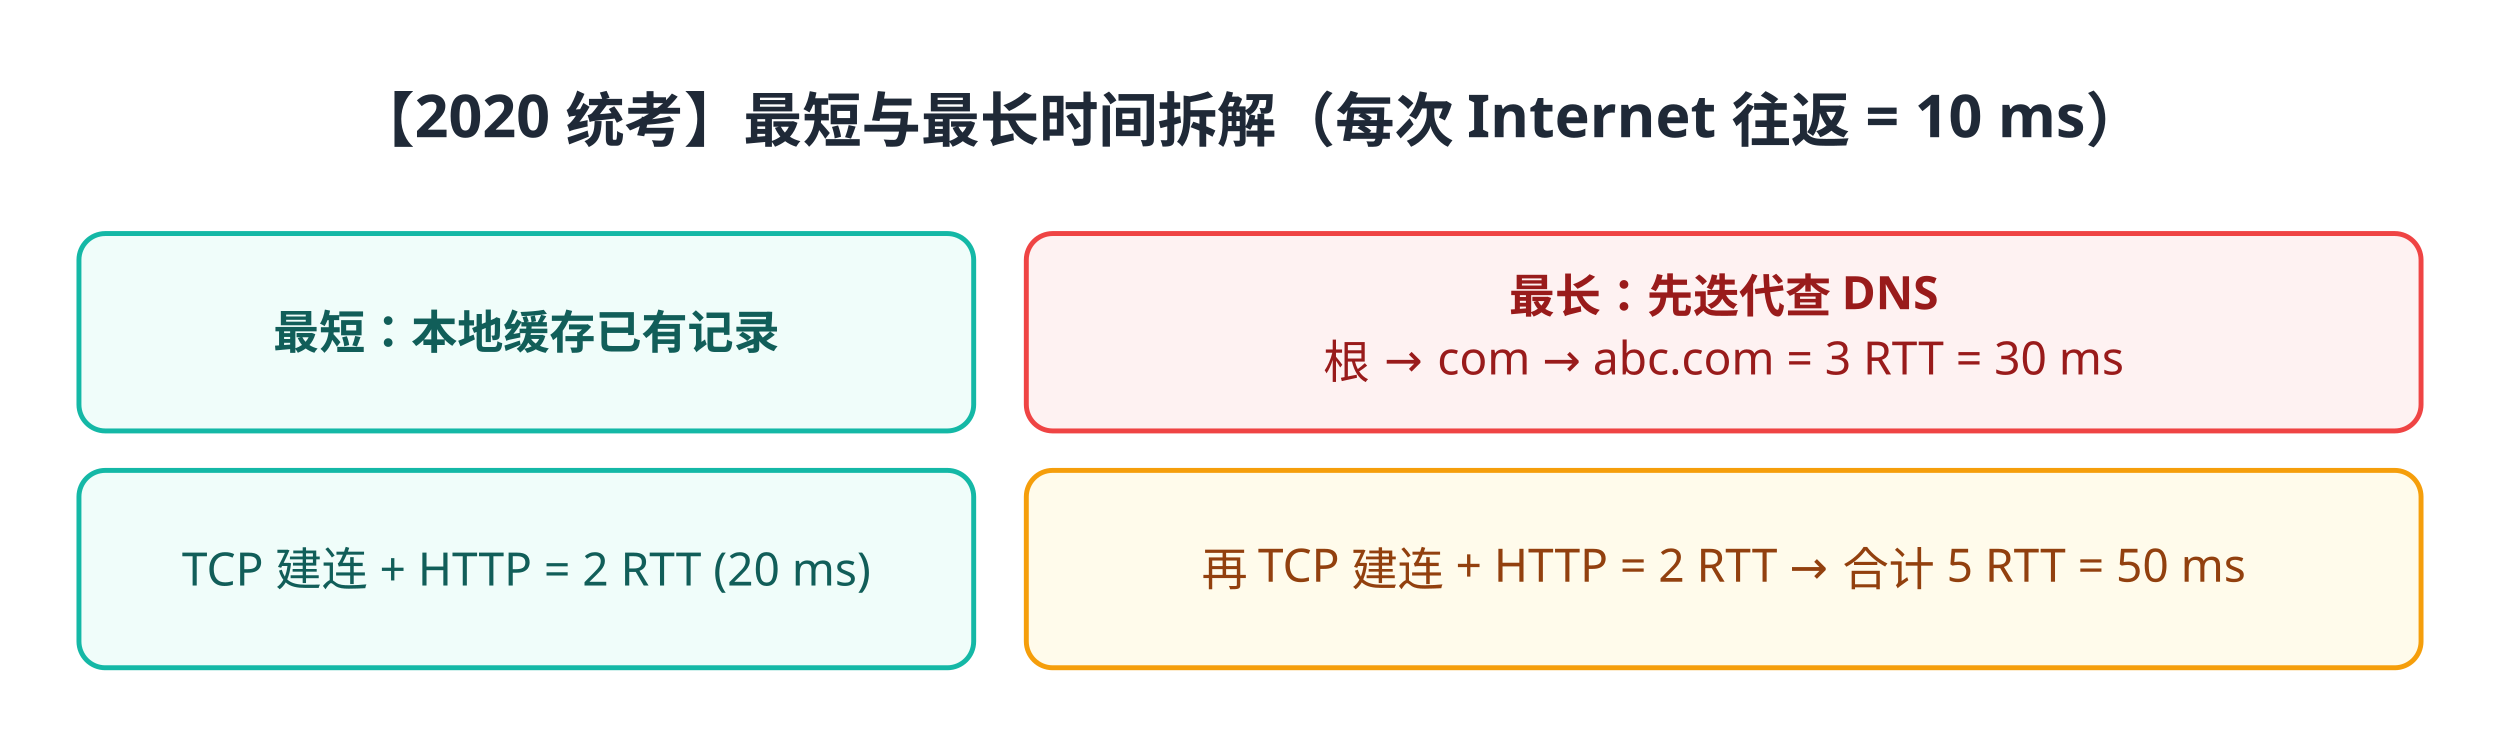
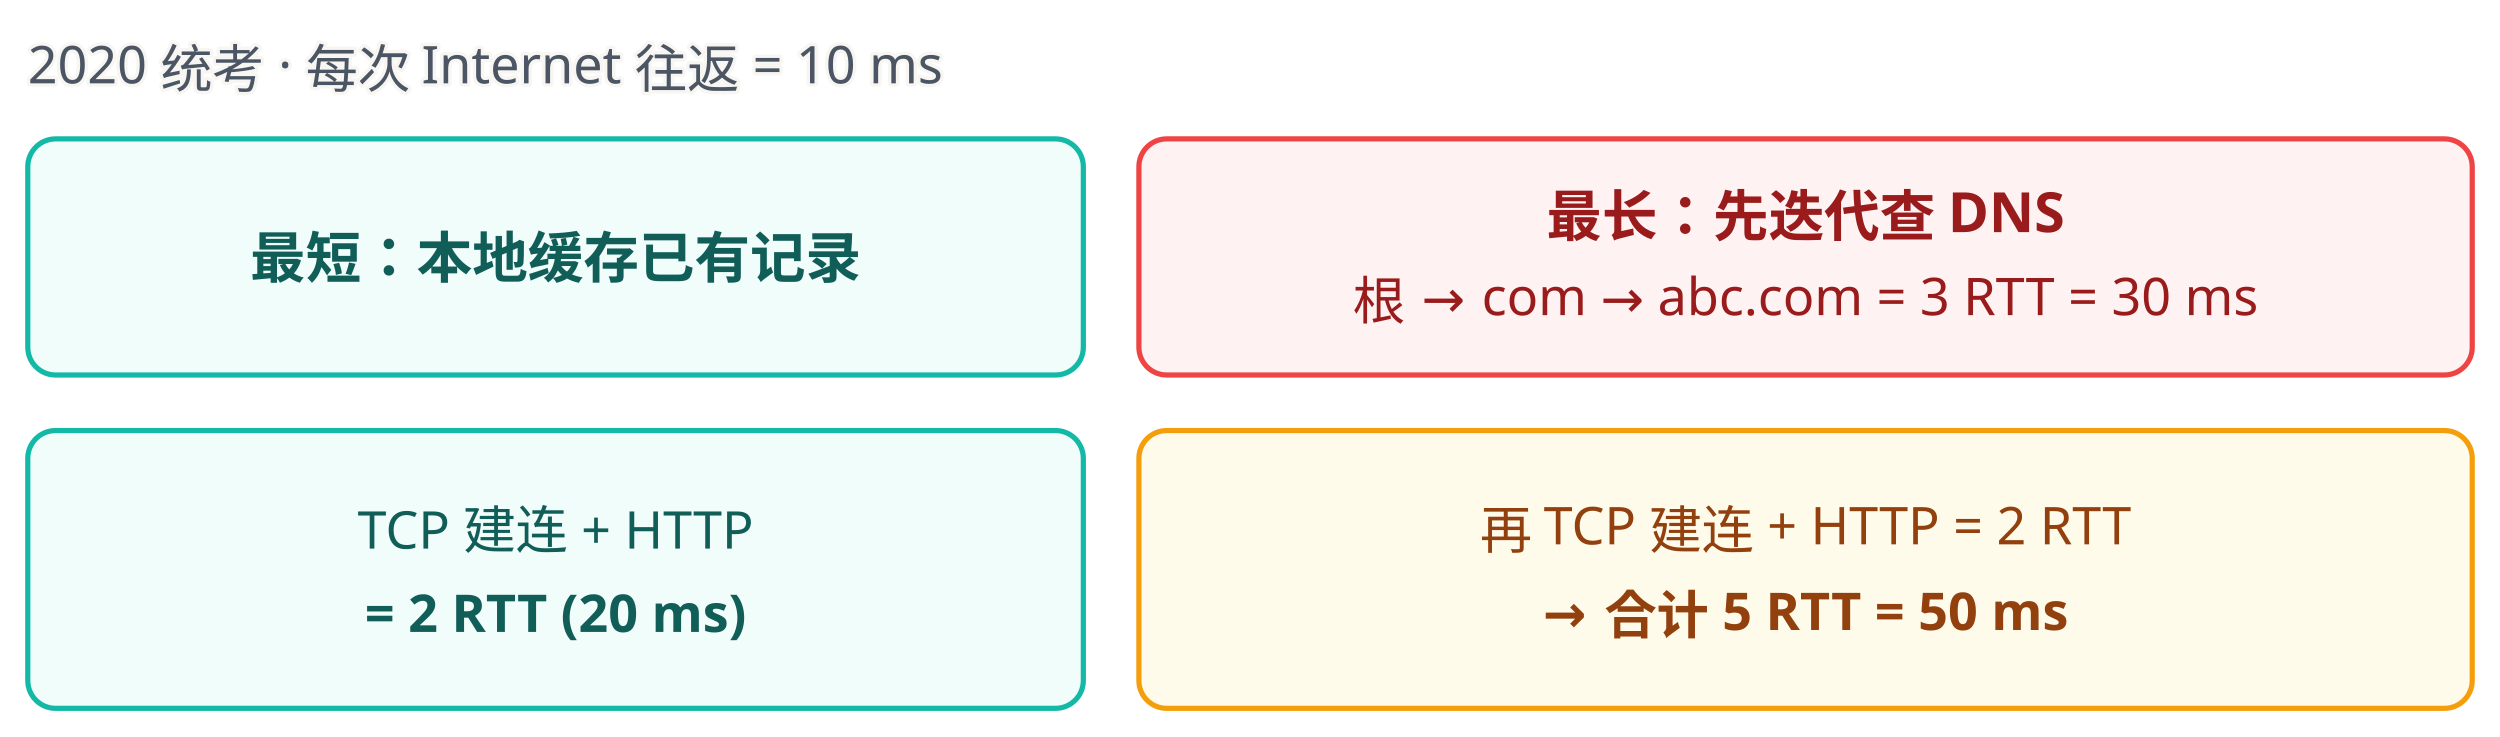
- <svg xmlns="http://www.w3.org/2000/svg" viewBox="0 1 760 227" width="760" height="227" role="img">
+ <svg xmlns="http://www.w3.org/2000/svg" viewBox="0 0 720 212" width="720" height="212" role="img">
  <g font-family="'PingFang SC','Noto Sans SC','Microsoft YaHei',system-ui,sans-serif">
-     <text x="380" y="44" text-anchor="middle" font-size="18" font-weight="600" fill="#1f2937">【2020 统考】最短与最长时间拆解（每次 Internet 往返 = 10 ms）</text>
-     <rect x="24" y="72" width="272" height="60" rx="8" fill="#f0fdfa" stroke="#14b8a6" stroke-width="1.5" />
-     <text x="160" y="107" text-anchor="middle" font-size="14" font-weight="600" fill="#115e59">最短：本地缓存已有记录</text>
-     <rect x="24" y="144" width="272" height="60" rx="8" fill="#f0fdfa" stroke="#14b8a6" stroke-width="1.5" />
-     <text x="160" y="179" text-anchor="middle" font-size="14" font-weight="400" fill="#115e59">TCP 建连 + HTTP = 2 RTT (20 ms)</text>
-     <rect x="312" y="72" width="424" height="60" rx="8" fill="#fef2f2" stroke="#ef4444" stroke-width="1.5" />
-     <text x="524" y="96" text-anchor="middle" font-size="14" font-weight="600" fill="#991b1b">最长：先迭代查 DNS</text>
-     <text x="524" y="116" text-anchor="middle" font-size="14" font-weight="400" fill="#991b1b">根 → com → abc.com = 3 RTT = 30 ms</text>
-     <rect x="312" y="144" width="424" height="60" rx="8" fill="#fffbeb" stroke="#f59e0b" stroke-width="1.5" />
-     <text x="524" y="179" text-anchor="middle" font-size="14" font-weight="400" fill="#92400e">再 TCP 建连 + HTTP = 2 RTT → 合计 5 RTT = 50 ms</text>
+     <text x="8" y="24" text-anchor="start" font-size="15" font-weight="400" fill="#4b5563" paint-order="stroke" stroke="#f7f6f2" stroke-width="2" stroke-linejoin="round">2020 统考 · 每次 Internet 往返 = 10 ms</text>
+     <rect x="8" y="40" width="304" height="68" rx="8" fill="#f0fdfa" stroke="#14b8a6" stroke-width="1.5" />
+     <text x="160" y="80" text-anchor="middle" font-size="16" font-weight="600" fill="#115e59">最短：本地缓存已有记录</text>
+     <rect x="8" y="124" width="304" height="80" rx="8" fill="#f0fdfa" stroke="#14b8a6" stroke-width="1.5" />
+     <text x="160" y="158" text-anchor="middle" font-size="15" font-weight="400" fill="#115e59">TCP 建连 + HTTP</text>
+     <text x="160" y="182" text-anchor="middle" font-size="15" font-weight="600" fill="#115e59">= 2 RTT (20 ms)</text>
+     <rect x="328" y="40" width="384" height="68" rx="8" fill="#fef2f2" stroke="#ef4444" stroke-width="1.5" />
+     <text x="520" y="68" text-anchor="middle" font-size="16" font-weight="600" fill="#991b1b">最长：先迭代查 DNS</text>
+     <text x="520" y="92" text-anchor="middle" font-size="15" font-weight="400" fill="#991b1b">根 → com → abc.com = 3 RTT = 30 ms</text>
+     <rect x="328" y="124" width="384" height="80" rx="8" fill="#fffbeb" stroke="#f59e0b" stroke-width="1.5" />
+     <text x="520" y="158" text-anchor="middle" font-size="15" font-weight="400" fill="#92400e">再 TCP 建连 + HTTP = 2 RTT</text>
+     <text x="520" y="182" text-anchor="middle" font-size="15" font-weight="600" fill="#92400e">→ 合计 5 RTT = 50 ms</text>
  </g>
</svg>
